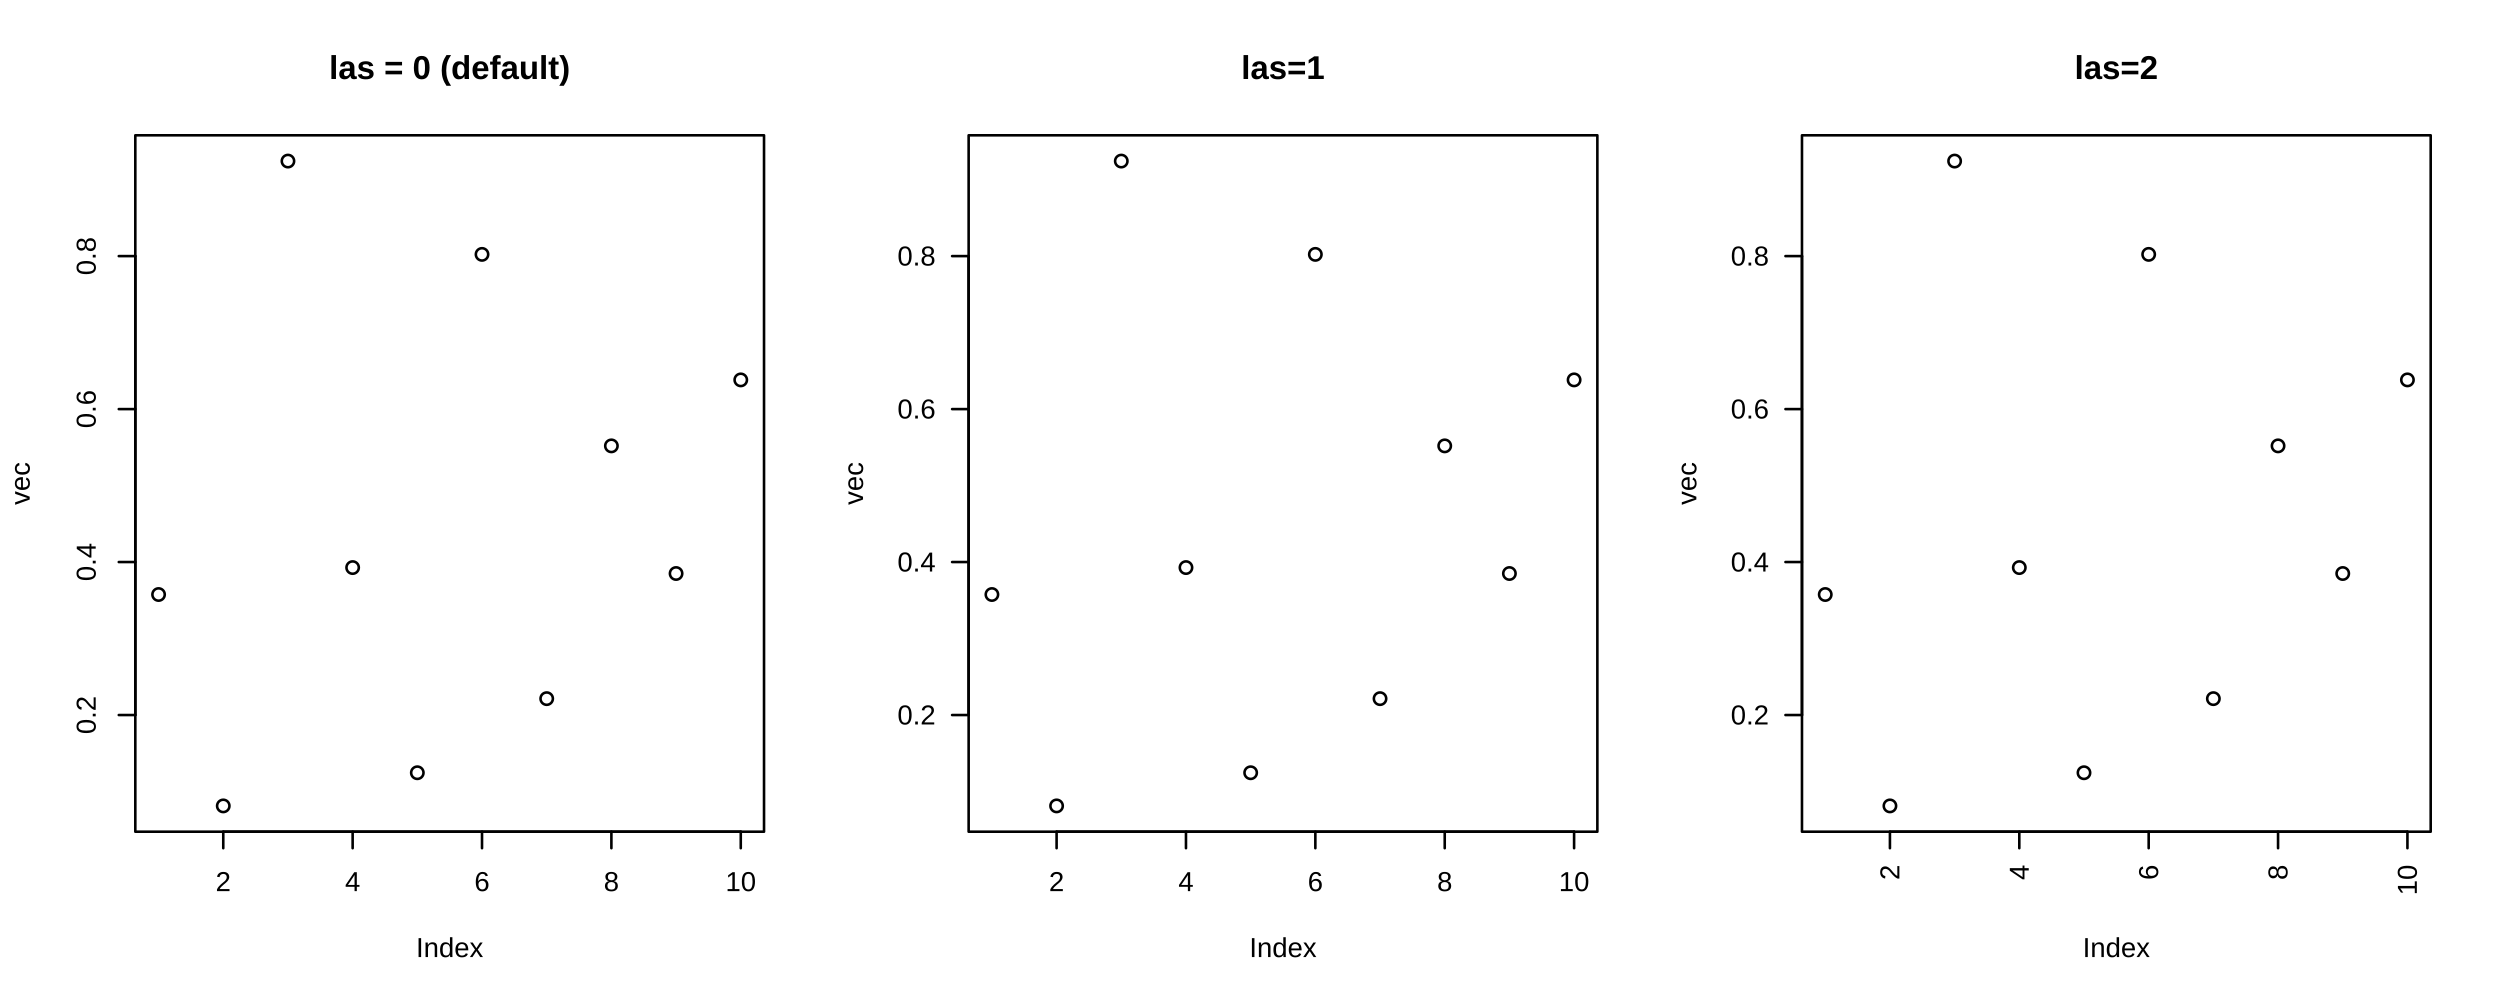
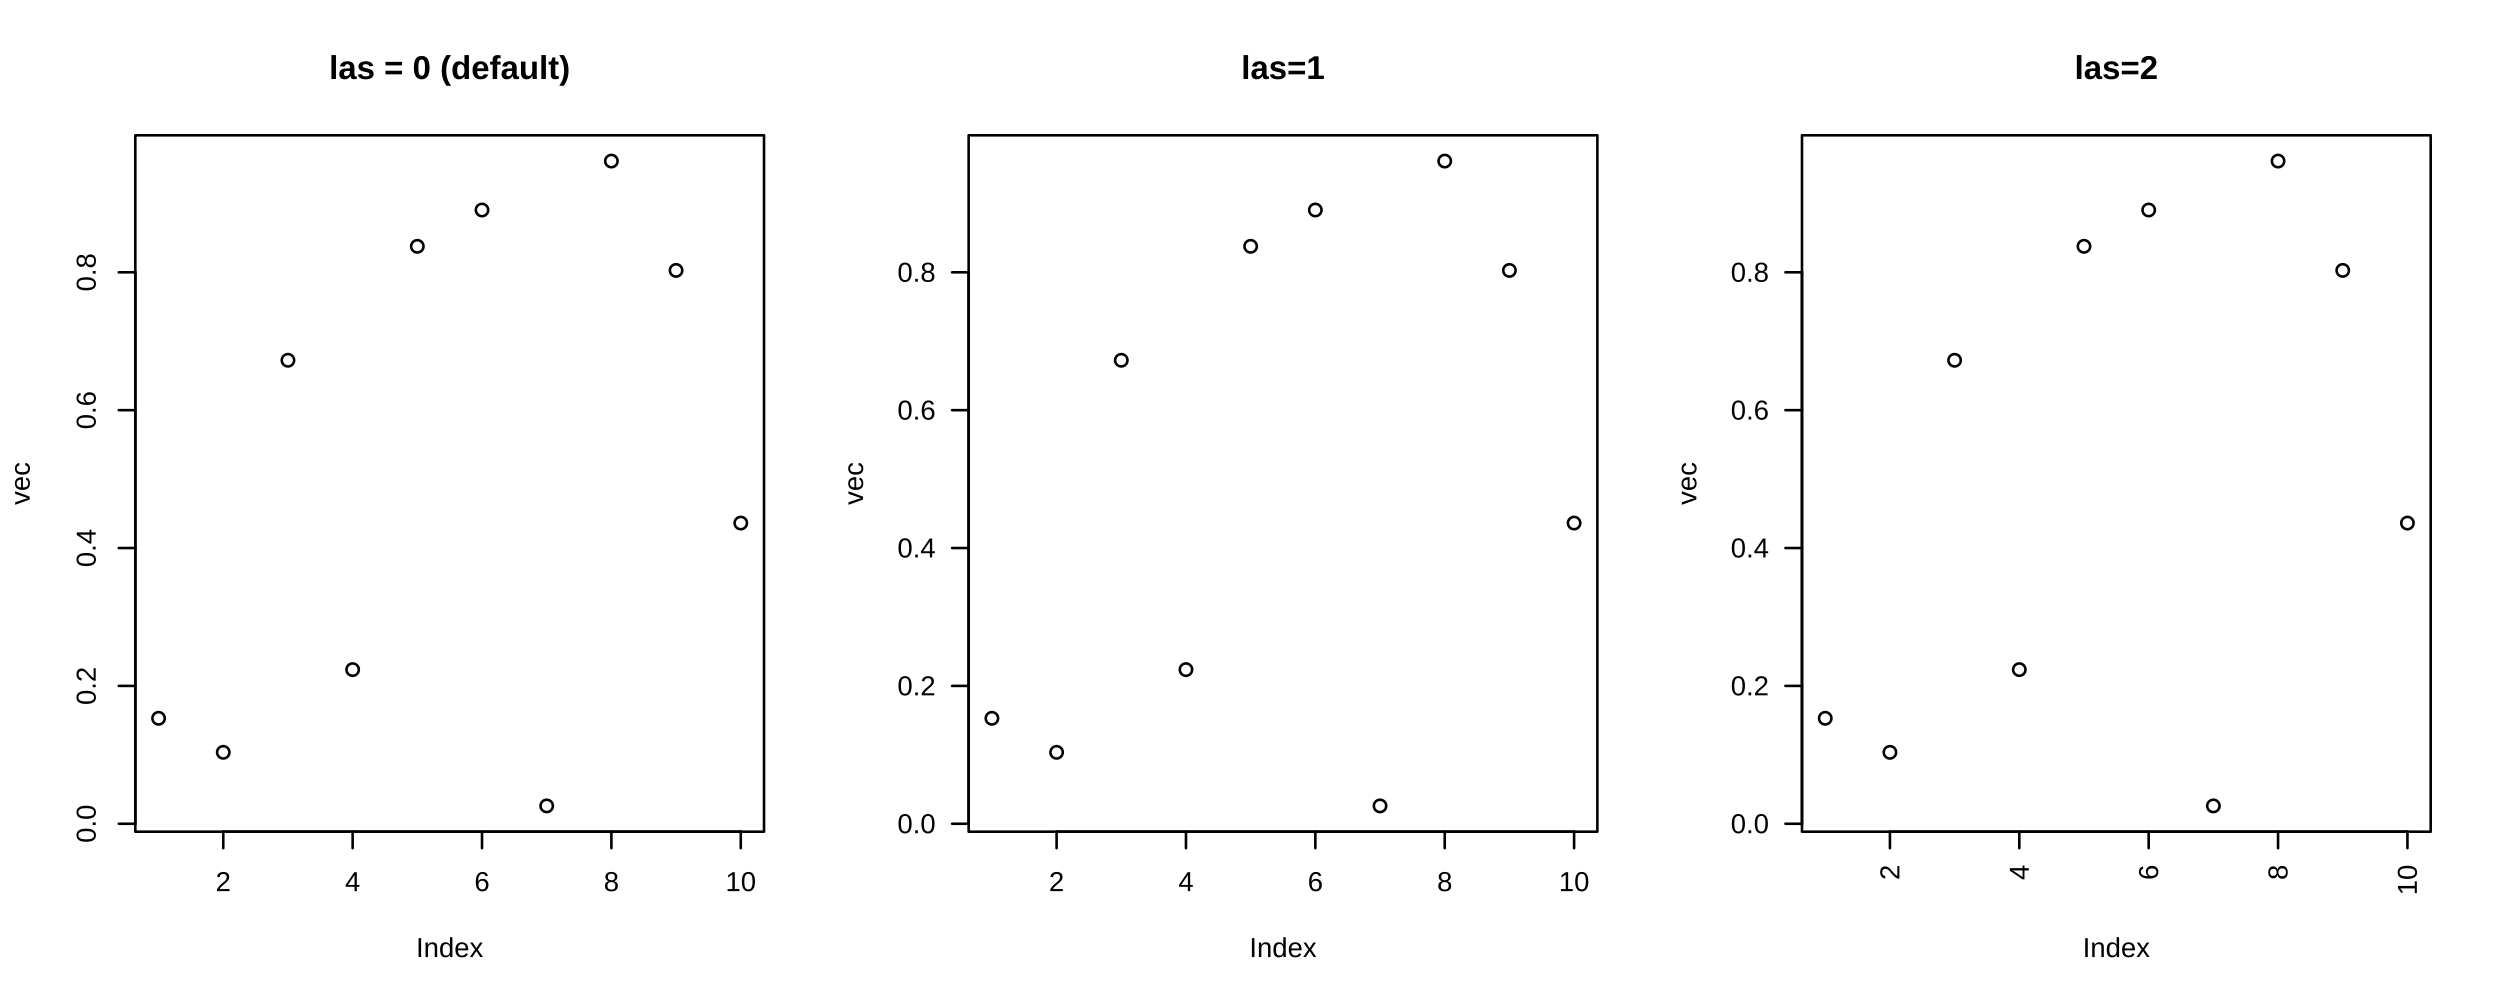
<svg xmlns="http://www.w3.org/2000/svg" width="720.00pt" height="288.00pt" viewBox="0 0 720.00 288.00">
  <g class="svglite">
    <defs>
      <style type="text/css">
    .svglite line, .svglite polyline, .svglite polygon, .svglite path, .svglite rect, .svglite circle {
      fill: none;
      stroke: #000000;
      stroke-linecap: round;
      stroke-linejoin: round;
      stroke-miterlimit: 10.00;
    }
    .svglite text {
      white-space: pre;
    }
    .svglite g.glyphgroup path {
      fill: inherit;
      stroke: none;
    }
  </style>
    </defs>
    <rect width="100%" height="100%" style="stroke: none; fill: #FFFFFF;" />
    <defs>
      <clipPath id="cpMC4wMHw3MjAuMDB8MC4wMHwyODguMDA=">
        <rect x="0.00" y="0.00" width="720.00" height="288.00" />
      </clipPath>
    </defs>
    <g clip-path="url(#cpMC4wMHw3MjAuMDB8MC4wMHwyODguMDA=)">
</g>
    <defs>
      <clipPath id="cpMzguOTd8MjIwLjA0fDM4Ljk3fDIzOS41Mw==">
        <rect x="38.97" y="38.97" width="181.08" height="200.56" />
      </clipPath>
    </defs>
    <g clip-path="url(#cpMzguOTd8MjIwLjA0fDM4Ljk3fDIzOS41Mw==)">
-       <circle cx="45.67" cy="171.22" r="1.78" style="stroke-width: 0.75;" />
-       <circle cx="64.30" cy="232.10" r="1.78" style="stroke-width: 0.75;" />
-       <circle cx="82.93" cy="46.39" r="1.78" style="stroke-width: 0.75;" />
-       <circle cx="101.56" cy="163.46" r="1.78" style="stroke-width: 0.75;" />
-       <circle cx="120.19" cy="222.55" r="1.78" style="stroke-width: 0.75;" />
-       <circle cx="138.82" cy="73.26" r="1.78" style="stroke-width: 0.75;" />
-       <circle cx="157.45" cy="201.21" r="1.78" style="stroke-width: 0.75;" />
-       <circle cx="176.08" cy="128.41" r="1.78" style="stroke-width: 0.75;" />
-       <circle cx="194.71" cy="165.17" r="1.78" style="stroke-width: 0.75;" />
-       <circle cx="213.34" cy="109.41" r="1.78" style="stroke-width: 0.75;" />
+       <circle cx="45.67" cy="206.87" r="1.78" style="stroke-width: 0.75;" />
+       <circle cx="64.30" cy="216.67" r="1.78" style="stroke-width: 0.75;" />
+       <circle cx="82.93" cy="103.76" r="1.78" style="stroke-width: 0.75;" />
+       <circle cx="101.56" cy="192.85" r="1.78" style="stroke-width: 0.75;" />
+       <circle cx="120.19" cy="70.94" r="1.78" style="stroke-width: 0.75;" />
+       <circle cx="138.82" cy="60.48" r="1.78" style="stroke-width: 0.75;" />
+       <circle cx="157.45" cy="232.10" r="1.78" style="stroke-width: 0.75;" />
+       <circle cx="176.08" cy="46.39" r="1.78" style="stroke-width: 0.75;" />
+       <circle cx="194.71" cy="77.88" r="1.78" style="stroke-width: 0.75;" />
+       <circle cx="213.34" cy="150.64" r="1.78" style="stroke-width: 0.75;" />
    </g>
    <g clip-path="url(#cpMC4wMHw3MjAuMDB8MC4wMHwyODguMDA=)">
      <line x1="64.30" y1="239.53" x2="213.34" y2="239.53" style="stroke-width: 0.75;" />
      <line x1="64.30" y1="239.53" x2="64.30" y2="244.28" style="stroke-width: 0.75;" />
      <line x1="101.56" y1="239.53" x2="101.56" y2="244.28" style="stroke-width: 0.75;" />
      <line x1="138.82" y1="239.53" x2="138.82" y2="244.28" style="stroke-width: 0.75;" />
      <line x1="176.08" y1="239.53" x2="176.08" y2="244.28" style="stroke-width: 0.75;" />
      <line x1="213.34" y1="239.53" x2="213.34" y2="244.28" style="stroke-width: 0.75;" />
      <text x="64.30" y="256.64" text-anchor="middle" style="font-size: 7.92px; font-family: &quot;Liberation Sans&quot;;" textLength="4.39px" lengthAdjust="spacingAndGlyphs">2</text>
      <text x="101.56" y="256.64" text-anchor="middle" style="font-size: 7.92px; font-family: &quot;Liberation Sans&quot;;" textLength="4.39px" lengthAdjust="spacingAndGlyphs">4</text>
      <text x="138.82" y="256.64" text-anchor="middle" style="font-size: 7.92px; font-family: &quot;Liberation Sans&quot;;" textLength="4.39px" lengthAdjust="spacingAndGlyphs">6</text>
      <text x="176.08" y="256.64" text-anchor="middle" style="font-size: 7.92px; font-family: &quot;Liberation Sans&quot;;" textLength="4.39px" lengthAdjust="spacingAndGlyphs">8</text>
      <text x="213.34" y="256.64" text-anchor="middle" style="font-size: 7.92px; font-family: &quot;Liberation Sans&quot;;" textLength="8.78px" lengthAdjust="spacingAndGlyphs">10</text>
-       <line x1="38.97" y1="205.93" x2="38.97" y2="73.76" style="stroke-width: 0.75;" />
-       <line x1="38.97" y1="205.93" x2="34.21" y2="205.93" style="stroke-width: 0.75;" />
-       <line x1="38.97" y1="161.87" x2="34.21" y2="161.87" style="stroke-width: 0.75;" />
-       <line x1="38.97" y1="117.82" x2="34.21" y2="117.82" style="stroke-width: 0.75;" />
-       <line x1="38.97" y1="73.76" x2="34.21" y2="73.76" style="stroke-width: 0.75;" />
-       <text transform="translate(27.56,205.93) rotate(-90)" text-anchor="middle" style="font-size: 7.92px; font-family: &quot;Liberation Sans&quot;;" textLength="10.98px" lengthAdjust="spacingAndGlyphs">0.2</text>
-       <text transform="translate(27.56,161.87) rotate(-90)" text-anchor="middle" style="font-size: 7.92px; font-family: &quot;Liberation Sans&quot;;" textLength="10.98px" lengthAdjust="spacingAndGlyphs">0.4</text>
-       <text transform="translate(27.56,117.82) rotate(-90)" text-anchor="middle" style="font-size: 7.92px; font-family: &quot;Liberation Sans&quot;;" textLength="10.98px" lengthAdjust="spacingAndGlyphs">0.6</text>
-       <text transform="translate(27.56,73.76) rotate(-90)" text-anchor="middle" style="font-size: 7.92px; font-family: &quot;Liberation Sans&quot;;" textLength="10.98px" lengthAdjust="spacingAndGlyphs">0.8</text>
+       <line x1="38.97" y1="237.24" x2="38.97" y2="78.43" style="stroke-width: 0.75;" />
+       <line x1="38.97" y1="237.24" x2="34.21" y2="237.24" style="stroke-width: 0.75;" />
+       <line x1="38.97" y1="197.54" x2="34.21" y2="197.54" style="stroke-width: 0.75;" />
+       <line x1="38.97" y1="157.84" x2="34.21" y2="157.84" style="stroke-width: 0.75;" />
+       <line x1="38.97" y1="118.13" x2="34.21" y2="118.13" style="stroke-width: 0.75;" />
+       <line x1="38.97" y1="78.43" x2="34.21" y2="78.43" style="stroke-width: 0.75;" />
+       <text transform="translate(27.56,237.24) rotate(-90)" text-anchor="middle" style="font-size: 7.92px; font-family: &quot;Liberation Sans&quot;;" textLength="10.98px" lengthAdjust="spacingAndGlyphs">0.0</text>
+       <text transform="translate(27.56,197.54) rotate(-90)" text-anchor="middle" style="font-size: 7.92px; font-family: &quot;Liberation Sans&quot;;" textLength="10.98px" lengthAdjust="spacingAndGlyphs">0.2</text>
+       <text transform="translate(27.56,157.84) rotate(-90)" text-anchor="middle" style="font-size: 7.92px; font-family: &quot;Liberation Sans&quot;;" textLength="10.98px" lengthAdjust="spacingAndGlyphs">0.4</text>
+       <text transform="translate(27.56,118.13) rotate(-90)" text-anchor="middle" style="font-size: 7.92px; font-family: &quot;Liberation Sans&quot;;" textLength="10.98px" lengthAdjust="spacingAndGlyphs">0.6</text>
+       <text transform="translate(27.56,78.43) rotate(-90)" text-anchor="middle" style="font-size: 7.92px; font-family: &quot;Liberation Sans&quot;;" textLength="10.98px" lengthAdjust="spacingAndGlyphs">0.8</text>
      <polygon points="38.97,239.53 220.04,239.53 220.04,38.97 38.97,38.97 " style="stroke-width: 0.75;" />
    </g>
    <defs>
      <clipPath id="cpMC4wMHwyNDAuMDB8MC4wMHwyODguMDA=">
        <rect x="0.00" y="0.00" width="240.00" height="288.00" />
      </clipPath>
    </defs>
    <g clip-path="url(#cpMC4wMHwyNDAuMDB8MC4wMHwyODguMDA=)">
      <text x="129.50" y="22.75" text-anchor="middle" style="font-size: 9.50px; font-weight: bold; font-family: &quot;Liberation Sans&quot;;" textLength="69.38px" lengthAdjust="spacingAndGlyphs">las = 0 (default)</text>
      <text x="129.50" y="275.64" text-anchor="middle" style="font-size: 7.92px; font-family: &quot;Liberation Sans&quot;;" textLength="19.33px" lengthAdjust="spacingAndGlyphs">Index</text>
      <text transform="translate(8.55,139.25) rotate(-90)" text-anchor="middle" style="font-size: 7.92px; font-family: &quot;Liberation Sans&quot;;" textLength="12.30px" lengthAdjust="spacingAndGlyphs">vec</text>
    </g>
    <defs>
      <clipPath id="cpMjc4Ljk3fDQ2MC4wNHwzOC45N3wyMzkuNTM=">
        <rect x="278.97" y="38.97" width="181.08" height="200.56" />
      </clipPath>
    </defs>
    <g clip-path="url(#cpMjc4Ljk3fDQ2MC4wNHwzOC45N3wyMzkuNTM=)">
-       <circle cx="285.67" cy="171.22" r="1.78" style="stroke-width: 0.75;" />
-       <circle cx="304.30" cy="232.10" r="1.78" style="stroke-width: 0.75;" />
-       <circle cx="322.93" cy="46.39" r="1.78" style="stroke-width: 0.75;" />
-       <circle cx="341.56" cy="163.46" r="1.78" style="stroke-width: 0.75;" />
-       <circle cx="360.19" cy="222.55" r="1.78" style="stroke-width: 0.75;" />
-       <circle cx="378.82" cy="73.26" r="1.78" style="stroke-width: 0.75;" />
-       <circle cx="397.45" cy="201.21" r="1.78" style="stroke-width: 0.75;" />
-       <circle cx="416.08" cy="128.41" r="1.78" style="stroke-width: 0.75;" />
-       <circle cx="434.71" cy="165.17" r="1.78" style="stroke-width: 0.75;" />
-       <circle cx="453.34" cy="109.41" r="1.78" style="stroke-width: 0.75;" />
+       <circle cx="285.67" cy="206.87" r="1.78" style="stroke-width: 0.75;" />
+       <circle cx="304.30" cy="216.67" r="1.78" style="stroke-width: 0.75;" />
+       <circle cx="322.93" cy="103.76" r="1.78" style="stroke-width: 0.75;" />
+       <circle cx="341.56" cy="192.85" r="1.78" style="stroke-width: 0.75;" />
+       <circle cx="360.19" cy="70.94" r="1.78" style="stroke-width: 0.75;" />
+       <circle cx="378.82" cy="60.48" r="1.78" style="stroke-width: 0.75;" />
+       <circle cx="397.45" cy="232.10" r="1.78" style="stroke-width: 0.75;" />
+       <circle cx="416.08" cy="46.39" r="1.78" style="stroke-width: 0.75;" />
+       <circle cx="434.71" cy="77.88" r="1.78" style="stroke-width: 0.75;" />
+       <circle cx="453.34" cy="150.64" r="1.78" style="stroke-width: 0.75;" />
    </g>
    <g clip-path="url(#cpMC4wMHw3MjAuMDB8MC4wMHwyODguMDA=)">
      <line x1="304.30" y1="239.53" x2="453.34" y2="239.53" style="stroke-width: 0.75;" />
      <line x1="304.30" y1="239.53" x2="304.30" y2="244.28" style="stroke-width: 0.75;" />
      <line x1="341.56" y1="239.53" x2="341.56" y2="244.28" style="stroke-width: 0.75;" />
      <line x1="378.82" y1="239.53" x2="378.82" y2="244.28" style="stroke-width: 0.75;" />
      <line x1="416.08" y1="239.53" x2="416.08" y2="244.28" style="stroke-width: 0.75;" />
      <line x1="453.34" y1="239.53" x2="453.34" y2="244.28" style="stroke-width: 0.75;" />
      <text x="304.30" y="256.64" text-anchor="middle" style="font-size: 7.92px; font-family: &quot;Liberation Sans&quot;;" textLength="4.39px" lengthAdjust="spacingAndGlyphs">2</text>
      <text x="341.56" y="256.64" text-anchor="middle" style="font-size: 7.92px; font-family: &quot;Liberation Sans&quot;;" textLength="4.39px" lengthAdjust="spacingAndGlyphs">4</text>
      <text x="378.82" y="256.64" text-anchor="middle" style="font-size: 7.92px; font-family: &quot;Liberation Sans&quot;;" textLength="4.39px" lengthAdjust="spacingAndGlyphs">6</text>
      <text x="416.08" y="256.64" text-anchor="middle" style="font-size: 7.92px; font-family: &quot;Liberation Sans&quot;;" textLength="4.39px" lengthAdjust="spacingAndGlyphs">8</text>
      <text x="453.34" y="256.64" text-anchor="middle" style="font-size: 7.92px; font-family: &quot;Liberation Sans&quot;;" textLength="8.78px" lengthAdjust="spacingAndGlyphs">10</text>
-       <line x1="278.97" y1="205.93" x2="278.97" y2="73.76" style="stroke-width: 0.75;" />
-       <line x1="278.97" y1="205.93" x2="274.21" y2="205.93" style="stroke-width: 0.75;" />
-       <line x1="278.97" y1="161.87" x2="274.21" y2="161.87" style="stroke-width: 0.75;" />
-       <line x1="278.97" y1="117.82" x2="274.21" y2="117.82" style="stroke-width: 0.75;" />
-       <line x1="278.97" y1="73.76" x2="274.21" y2="73.76" style="stroke-width: 0.75;" />
-       <text x="269.46" y="208.65" text-anchor="end" style="font-size: 7.92px; font-family: &quot;Liberation Sans&quot;;" textLength="10.98px" lengthAdjust="spacingAndGlyphs">0.2</text>
-       <text x="269.46" y="164.59" text-anchor="end" style="font-size: 7.92px; font-family: &quot;Liberation Sans&quot;;" textLength="10.98px" lengthAdjust="spacingAndGlyphs">0.4</text>
-       <text x="269.46" y="120.53" text-anchor="end" style="font-size: 7.92px; font-family: &quot;Liberation Sans&quot;;" textLength="10.98px" lengthAdjust="spacingAndGlyphs">0.6</text>
-       <text x="269.46" y="76.48" text-anchor="end" style="font-size: 7.92px; font-family: &quot;Liberation Sans&quot;;" textLength="10.98px" lengthAdjust="spacingAndGlyphs">0.8</text>
+       <line x1="278.97" y1="237.24" x2="278.97" y2="78.43" style="stroke-width: 0.75;" />
+       <line x1="278.97" y1="237.24" x2="274.21" y2="237.24" style="stroke-width: 0.75;" />
+       <line x1="278.97" y1="197.54" x2="274.21" y2="197.54" style="stroke-width: 0.75;" />
+       <line x1="278.97" y1="157.84" x2="274.21" y2="157.84" style="stroke-width: 0.75;" />
+       <line x1="278.97" y1="118.13" x2="274.21" y2="118.13" style="stroke-width: 0.75;" />
+       <line x1="278.97" y1="78.43" x2="274.21" y2="78.43" style="stroke-width: 0.75;" />
+       <text x="269.46" y="239.96" text-anchor="end" style="font-size: 7.92px; font-family: &quot;Liberation Sans&quot;;" textLength="10.98px" lengthAdjust="spacingAndGlyphs">0.0</text>
+       <text x="269.46" y="200.26" text-anchor="end" style="font-size: 7.92px; font-family: &quot;Liberation Sans&quot;;" textLength="10.98px" lengthAdjust="spacingAndGlyphs">0.2</text>
+       <text x="269.46" y="160.55" text-anchor="end" style="font-size: 7.92px; font-family: &quot;Liberation Sans&quot;;" textLength="10.98px" lengthAdjust="spacingAndGlyphs">0.4</text>
+       <text x="269.46" y="120.85" text-anchor="end" style="font-size: 7.92px; font-family: &quot;Liberation Sans&quot;;" textLength="10.98px" lengthAdjust="spacingAndGlyphs">0.6</text>
+       <text x="269.46" y="81.15" text-anchor="end" style="font-size: 7.92px; font-family: &quot;Liberation Sans&quot;;" textLength="10.98px" lengthAdjust="spacingAndGlyphs">0.8</text>
      <polygon points="278.97,239.53 460.04,239.53 460.04,38.97 278.97,38.97 " style="stroke-width: 0.75;" />
    </g>
    <defs>
      <clipPath id="cpMjQwLjAwfDQ4MC4wMHwwLjAwfDI4OC4wMA==">
        <rect x="240.00" y="0.00" width="240.00" height="288.00" />
      </clipPath>
    </defs>
    <g clip-path="url(#cpMjQwLjAwfDQ4MC4wMHwwLjAwfDI4OC4wMA==)">
      <text x="369.50" y="22.75" text-anchor="middle" style="font-size: 9.50px; font-weight: bold; font-family: &quot;Liberation Sans&quot;;" textLength="24.03px" lengthAdjust="spacingAndGlyphs">las=1</text>
      <text x="369.50" y="275.64" text-anchor="middle" style="font-size: 7.92px; font-family: &quot;Liberation Sans&quot;;" textLength="19.33px" lengthAdjust="spacingAndGlyphs">Index</text>
      <text transform="translate(248.55,139.25) rotate(-90)" text-anchor="middle" style="font-size: 7.92px; font-family: &quot;Liberation Sans&quot;;" textLength="12.30px" lengthAdjust="spacingAndGlyphs">vec</text>
    </g>
    <defs>
      <clipPath id="cpNTE4Ljk3fDcwMC4wNHwzOC45N3wyMzkuNTM=">
        <rect x="518.97" y="38.97" width="181.08" height="200.56" />
      </clipPath>
    </defs>
    <g clip-path="url(#cpNTE4Ljk3fDcwMC4wNHwzOC45N3wyMzkuNTM=)">
-       <circle cx="525.67" cy="171.22" r="1.78" style="stroke-width: 0.75;" />
-       <circle cx="544.30" cy="232.10" r="1.78" style="stroke-width: 0.75;" />
-       <circle cx="562.93" cy="46.39" r="1.78" style="stroke-width: 0.75;" />
-       <circle cx="581.56" cy="163.46" r="1.78" style="stroke-width: 0.75;" />
-       <circle cx="600.19" cy="222.55" r="1.78" style="stroke-width: 0.75;" />
-       <circle cx="618.82" cy="73.26" r="1.78" style="stroke-width: 0.75;" />
-       <circle cx="637.45" cy="201.21" r="1.78" style="stroke-width: 0.75;" />
-       <circle cx="656.08" cy="128.41" r="1.78" style="stroke-width: 0.75;" />
-       <circle cx="674.71" cy="165.17" r="1.78" style="stroke-width: 0.75;" />
-       <circle cx="693.34" cy="109.41" r="1.78" style="stroke-width: 0.75;" />
+       <circle cx="525.67" cy="206.87" r="1.78" style="stroke-width: 0.75;" />
+       <circle cx="544.30" cy="216.67" r="1.78" style="stroke-width: 0.75;" />
+       <circle cx="562.93" cy="103.76" r="1.78" style="stroke-width: 0.75;" />
+       <circle cx="581.56" cy="192.85" r="1.78" style="stroke-width: 0.75;" />
+       <circle cx="600.19" cy="70.94" r="1.78" style="stroke-width: 0.75;" />
+       <circle cx="618.82" cy="60.48" r="1.78" style="stroke-width: 0.75;" />
+       <circle cx="637.45" cy="232.10" r="1.78" style="stroke-width: 0.75;" />
+       <circle cx="656.08" cy="46.39" r="1.78" style="stroke-width: 0.75;" />
+       <circle cx="674.71" cy="77.88" r="1.78" style="stroke-width: 0.75;" />
+       <circle cx="693.34" cy="150.64" r="1.78" style="stroke-width: 0.75;" />
    </g>
    <g clip-path="url(#cpMC4wMHw3MjAuMDB8MC4wMHwyODguMDA=)">
      <line x1="544.30" y1="239.53" x2="693.34" y2="239.53" style="stroke-width: 0.75;" />
      <line x1="544.30" y1="239.53" x2="544.30" y2="244.28" style="stroke-width: 0.75;" />
      <line x1="581.56" y1="239.53" x2="581.56" y2="244.28" style="stroke-width: 0.75;" />
      <line x1="618.82" y1="239.53" x2="618.82" y2="244.28" style="stroke-width: 0.75;" />
      <line x1="656.08" y1="239.53" x2="656.08" y2="244.28" style="stroke-width: 0.75;" />
      <line x1="693.34" y1="239.53" x2="693.34" y2="244.28" style="stroke-width: 0.75;" />
      <text transform="translate(547.02,249.03) rotate(-90)" text-anchor="end" style="font-size: 7.92px; font-family: &quot;Liberation Sans&quot;;" textLength="4.39px" lengthAdjust="spacingAndGlyphs">2</text>
      <text transform="translate(584.28,249.03) rotate(-90)" text-anchor="end" style="font-size: 7.92px; font-family: &quot;Liberation Sans&quot;;" textLength="4.39px" lengthAdjust="spacingAndGlyphs">4</text>
      <text transform="translate(621.54,249.03) rotate(-90)" text-anchor="end" style="font-size: 7.92px; font-family: &quot;Liberation Sans&quot;;" textLength="4.39px" lengthAdjust="spacingAndGlyphs">6</text>
      <text transform="translate(658.79,249.03) rotate(-90)" text-anchor="end" style="font-size: 7.92px; font-family: &quot;Liberation Sans&quot;;" textLength="4.39px" lengthAdjust="spacingAndGlyphs">8</text>
      <text transform="translate(696.05,249.03) rotate(-90)" text-anchor="end" style="font-size: 7.92px; font-family: &quot;Liberation Sans&quot;;" textLength="8.78px" lengthAdjust="spacingAndGlyphs">10</text>
-       <line x1="518.97" y1="205.93" x2="518.97" y2="73.76" style="stroke-width: 0.75;" />
-       <line x1="518.97" y1="205.93" x2="514.21" y2="205.93" style="stroke-width: 0.75;" />
-       <line x1="518.97" y1="161.87" x2="514.21" y2="161.87" style="stroke-width: 0.75;" />
-       <line x1="518.97" y1="117.82" x2="514.21" y2="117.82" style="stroke-width: 0.75;" />
-       <line x1="518.97" y1="73.76" x2="514.21" y2="73.76" style="stroke-width: 0.75;" />
-       <text x="509.46" y="208.65" text-anchor="end" style="font-size: 7.92px; font-family: &quot;Liberation Sans&quot;;" textLength="10.98px" lengthAdjust="spacingAndGlyphs">0.2</text>
-       <text x="509.46" y="164.59" text-anchor="end" style="font-size: 7.92px; font-family: &quot;Liberation Sans&quot;;" textLength="10.98px" lengthAdjust="spacingAndGlyphs">0.4</text>
-       <text x="509.46" y="120.53" text-anchor="end" style="font-size: 7.92px; font-family: &quot;Liberation Sans&quot;;" textLength="10.98px" lengthAdjust="spacingAndGlyphs">0.6</text>
-       <text x="509.46" y="76.48" text-anchor="end" style="font-size: 7.92px; font-family: &quot;Liberation Sans&quot;;" textLength="10.98px" lengthAdjust="spacingAndGlyphs">0.8</text>
+       <line x1="518.97" y1="237.24" x2="518.97" y2="78.43" style="stroke-width: 0.75;" />
+       <line x1="518.97" y1="237.24" x2="514.21" y2="237.24" style="stroke-width: 0.75;" />
+       <line x1="518.97" y1="197.54" x2="514.21" y2="197.54" style="stroke-width: 0.75;" />
+       <line x1="518.97" y1="157.84" x2="514.21" y2="157.84" style="stroke-width: 0.75;" />
+       <line x1="518.97" y1="118.13" x2="514.21" y2="118.13" style="stroke-width: 0.75;" />
+       <line x1="518.97" y1="78.43" x2="514.21" y2="78.43" style="stroke-width: 0.75;" />
+       <text x="509.46" y="239.96" text-anchor="end" style="font-size: 7.92px; font-family: &quot;Liberation Sans&quot;;" textLength="10.98px" lengthAdjust="spacingAndGlyphs">0.0</text>
+       <text x="509.46" y="200.26" text-anchor="end" style="font-size: 7.92px; font-family: &quot;Liberation Sans&quot;;" textLength="10.98px" lengthAdjust="spacingAndGlyphs">0.2</text>
+       <text x="509.46" y="160.55" text-anchor="end" style="font-size: 7.92px; font-family: &quot;Liberation Sans&quot;;" textLength="10.98px" lengthAdjust="spacingAndGlyphs">0.4</text>
+       <text x="509.46" y="120.85" text-anchor="end" style="font-size: 7.92px; font-family: &quot;Liberation Sans&quot;;" textLength="10.98px" lengthAdjust="spacingAndGlyphs">0.6</text>
+       <text x="509.46" y="81.15" text-anchor="end" style="font-size: 7.92px; font-family: &quot;Liberation Sans&quot;;" textLength="10.98px" lengthAdjust="spacingAndGlyphs">0.8</text>
      <polygon points="518.97,239.53 700.04,239.53 700.04,38.97 518.97,38.97 " style="stroke-width: 0.75;" />
    </g>
    <defs>
      <clipPath id="cpNDgwLjAwfDcyMC4wMHwwLjAwfDI4OC4wMA==">
        <rect x="480.00" y="0.00" width="240.00" height="288.00" />
      </clipPath>
    </defs>
    <g clip-path="url(#cpNDgwLjAwfDcyMC4wMHwwLjAwfDI4OC4wMA==)">
      <text x="609.50" y="22.75" text-anchor="middle" style="font-size: 9.50px; font-weight: bold; font-family: &quot;Liberation Sans&quot;;" textLength="24.03px" lengthAdjust="spacingAndGlyphs">las=2</text>
      <text x="609.50" y="275.64" text-anchor="middle" style="font-size: 7.92px; font-family: &quot;Liberation Sans&quot;;" textLength="19.33px" lengthAdjust="spacingAndGlyphs">Index</text>
      <text transform="translate(488.55,139.25) rotate(-90)" text-anchor="middle" style="font-size: 7.92px; font-family: &quot;Liberation Sans&quot;;" textLength="12.30px" lengthAdjust="spacingAndGlyphs">vec</text>
    </g>
  </g>
</svg>
